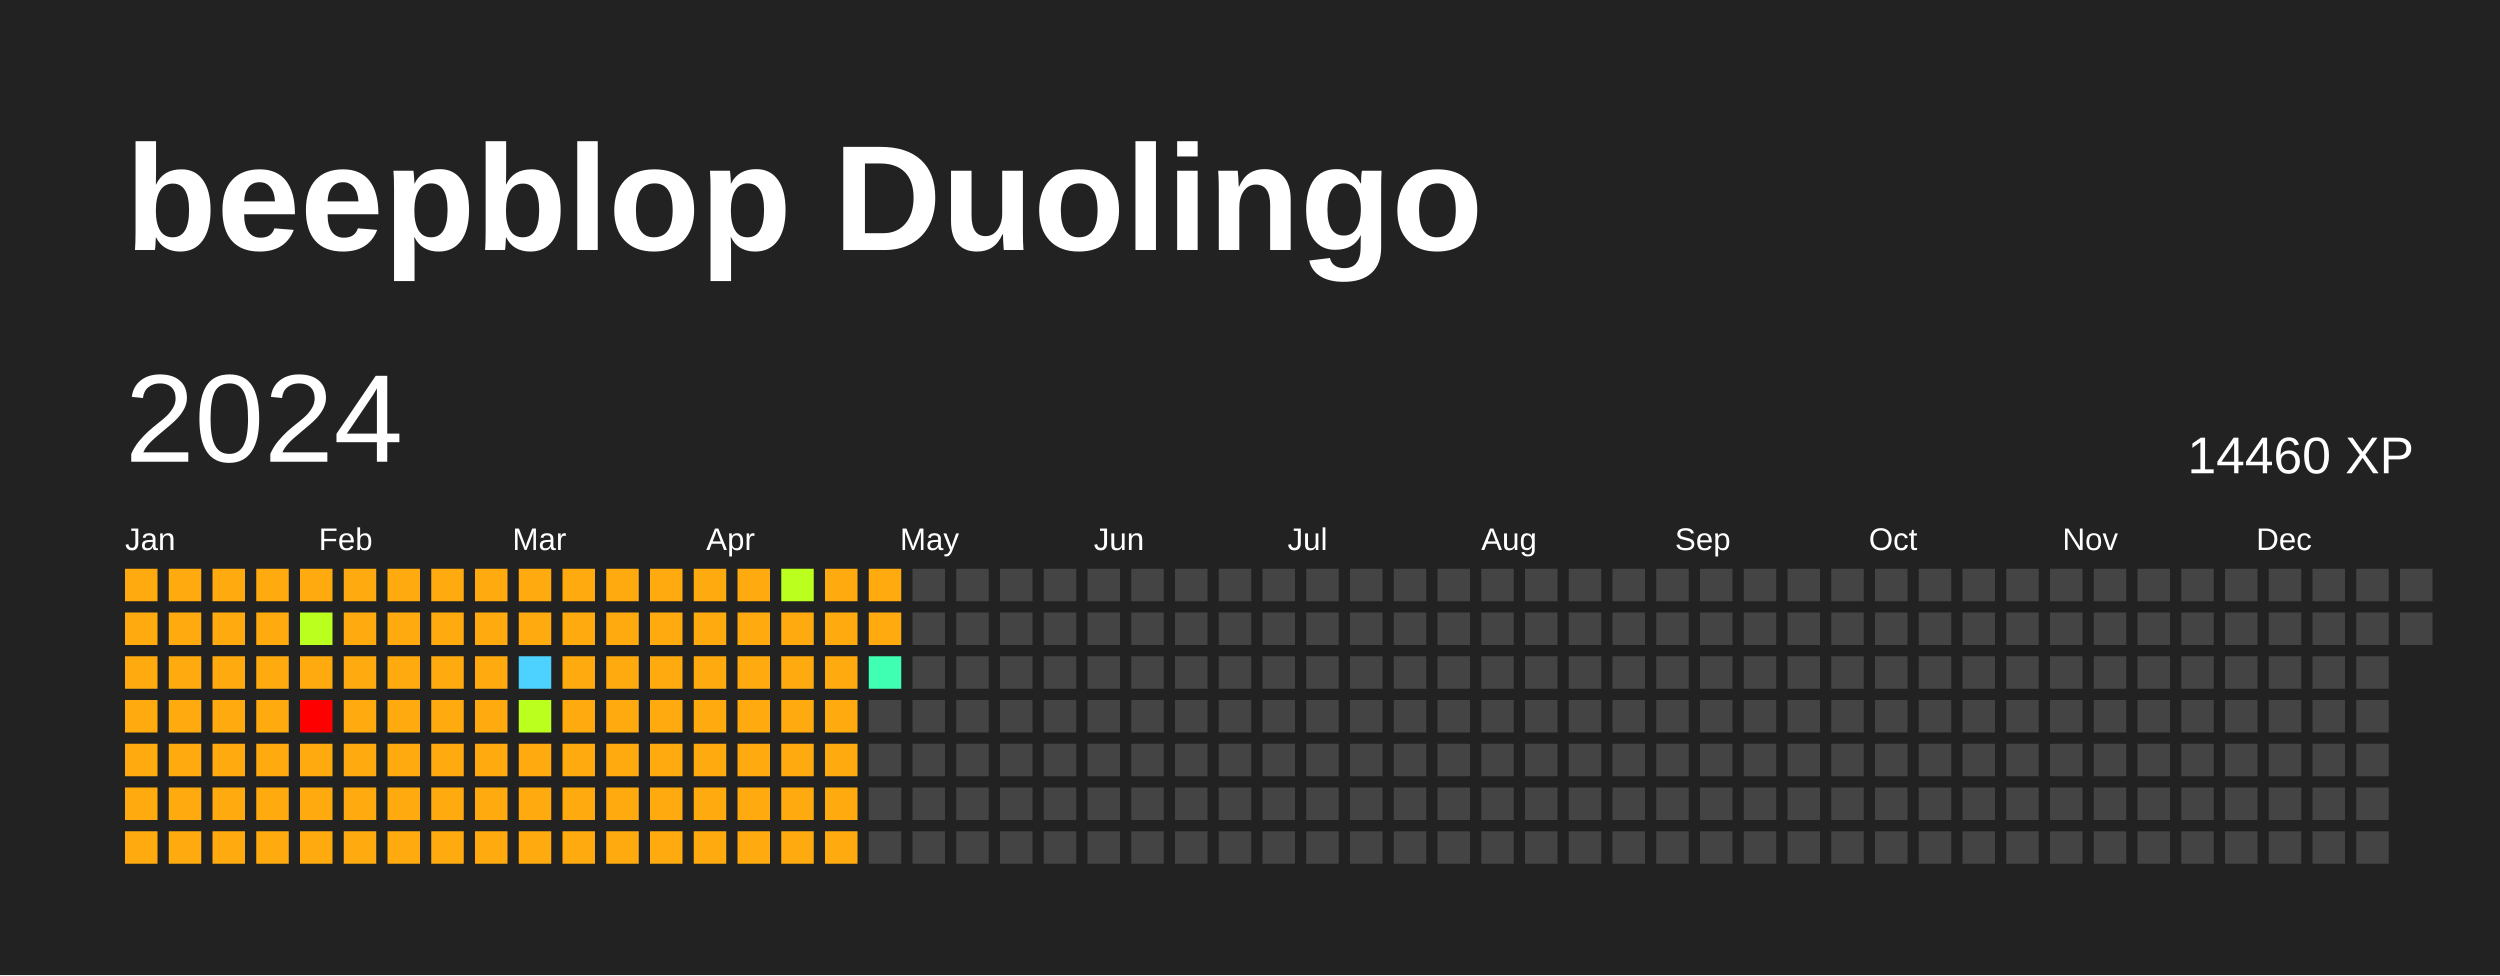
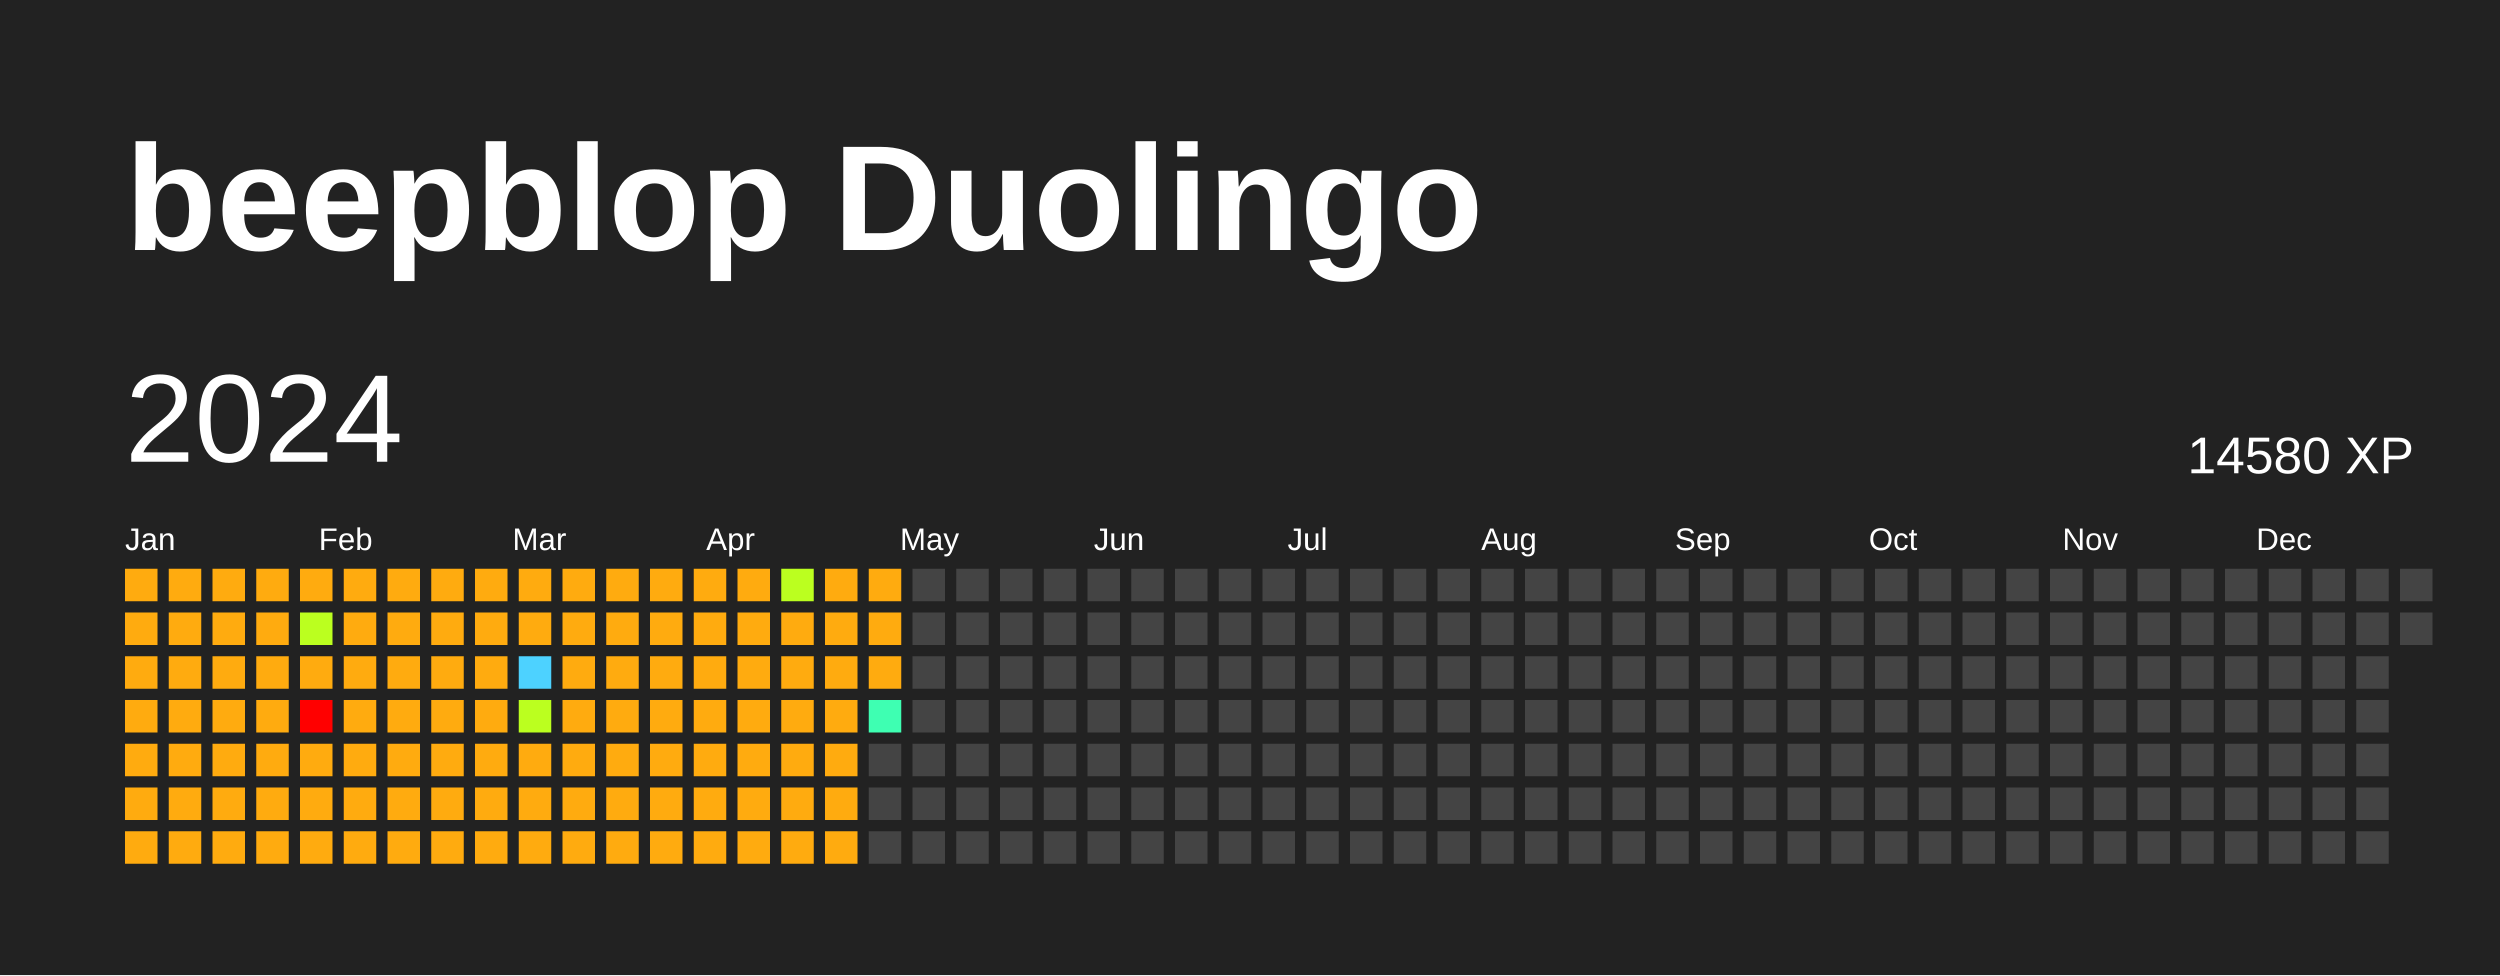
<svg xmlns="http://www.w3.org/2000/svg" baseProfile="full" height="78mm" version="1.1" viewBox="0,0,200,78" width="200mm">
  <defs />
  <rect fill="#222222" height="78" width="200" x="0" y="0" />
  <text fill="#FFFFFF" style="font-size:12px; font-family:Arial; font-weight:bold;" x="10" y="20">beepblop Duolingo</text>
  <text dominant-baseline="hanging" fill="#FFFFFF" style="font-size:10.0px; font-family:Arial;" x="10" y="30">2024</text>
-   <text dominant-baseline="hanging" fill="#FFFFFF" style="font-size:4.125px; font-family:Arial;" x="175" y="35">14460 XP</text>
+   <text dominant-baseline="hanging" fill="#FFFFFF" style="font-size:4.125px; font-family:Arial;" x="175" y="35">14580 XP</text>
  <text fill="#FFFFFF" style="font-size:2.5px; font-family:Arial" x="10.0" y="44">Jan</text>
  <text fill="#FFFFFF" style="font-size:2.5px; font-family:Arial" x="25.5" y="44">Feb</text>
  <text fill="#FFFFFF" style="font-size:2.5px; font-family:Arial" x="41.0" y="44">Mar</text>
  <text fill="#FFFFFF" style="font-size:2.5px; font-family:Arial" x="56.5" y="44">Apr</text>
  <text fill="#FFFFFF" style="font-size:2.5px; font-family:Arial" x="72.0" y="44">May</text>
  <text fill="#FFFFFF" style="font-size:2.5px; font-family:Arial" x="87.5" y="44">Jun</text>
  <text fill="#FFFFFF" style="font-size:2.5px; font-family:Arial" x="103.0" y="44">Jul</text>
  <text fill="#FFFFFF" style="font-size:2.5px; font-family:Arial" x="118.5" y="44">Aug</text>
  <text fill="#FFFFFF" style="font-size:2.5px; font-family:Arial" x="134.0" y="44">Sep</text>
  <text fill="#FFFFFF" style="font-size:2.5px; font-family:Arial" x="149.5" y="44">Oct</text>
  <text fill="#FFFFFF" style="font-size:2.5px; font-family:Arial" x="165.0" y="44">Nov</text>
  <text fill="#FFFFFF" style="font-size:2.5px; font-family:Arial" x="180.5" y="44">Dec</text>
  <rect fill="#ffab0f" height="2.6" width="2.6" x="10.0" y="45.5" />
  <rect fill="#ffab0f" height="2.6" width="2.6" x="10.0" y="49.0" />
  <rect fill="#ffab0f" height="2.6" width="2.6" x="10.0" y="52.5" />
  <rect fill="#ffab0f" height="2.6" width="2.6" x="10.0" y="56.0" />
  <rect fill="#ffab0f" height="2.6" width="2.6" x="10.0" y="59.5" />
  <rect fill="#ffab0f" height="2.6" width="2.6" x="10.0" y="63.0" />
  <rect fill="#ffab0f" height="2.6" width="2.6" x="10.0" y="66.5" />
  <rect fill="#ffab0f" height="2.6" width="2.6" x="13.5" y="45.5" />
  <rect fill="#ffab0f" height="2.6" width="2.6" x="13.5" y="49.0" />
  <rect fill="#ffab0f" height="2.6" width="2.6" x="13.5" y="52.5" />
  <rect fill="#ffab0f" height="2.6" width="2.6" x="13.5" y="56.0" />
  <rect fill="#ffab0f" height="2.6" width="2.6" x="13.5" y="59.5" />
  <rect fill="#ffab0f" height="2.6" width="2.6" x="13.5" y="63.0" />
  <rect fill="#ffab0f" height="2.6" width="2.6" x="13.5" y="66.5" />
  <rect fill="#ffab0f" height="2.6" width="2.6" x="17.0" y="45.5" />
  <rect fill="#ffab0f" height="2.6" width="2.6" x="17.0" y="49.0" />
  <rect fill="#ffab0f" height="2.6" width="2.6" x="17.0" y="52.5" />
  <rect fill="#ffab0f" height="2.6" width="2.6" x="17.0" y="56.0" />
  <rect fill="#ffab0f" height="2.6" width="2.6" x="17.0" y="59.5" />
  <rect fill="#ffab0f" height="2.6" width="2.6" x="17.0" y="63.0" />
  <rect fill="#ffab0f" height="2.6" width="2.6" x="17.0" y="66.5" />
  <rect fill="#ffab0f" height="2.6" width="2.6" x="20.5" y="45.5" />
  <rect fill="#ffab0f" height="2.6" width="2.6" x="20.5" y="49.0" />
  <rect fill="#ffab0f" height="2.6" width="2.6" x="20.5" y="52.5" />
  <rect fill="#ffab0f" height="2.6" width="2.6" x="20.5" y="56.0" />
  <rect fill="#ffab0f" height="2.6" width="2.6" x="20.5" y="59.5" />
  <rect fill="#ffab0f" height="2.6" width="2.6" x="20.5" y="63.0" />
  <rect fill="#ffab0f" height="2.6" width="2.6" x="20.5" y="66.5" />
  <rect fill="#ffab0f" height="2.6" width="2.6" x="24.0" y="45.5" />
  <rect fill="#bbff1f" height="2.6" width="2.6" x="24.0" y="49.0" />
  <rect fill="#ffab0f" height="2.6" width="2.6" x="24.0" y="52.5" />
  <rect fill="red" height="2.6" width="2.6" x="24.0" y="56.0" />
  <rect fill="#ffab0f" height="2.6" width="2.6" x="24.0" y="59.5" />
  <rect fill="#ffab0f" height="2.6" width="2.6" x="24.0" y="63.0" />
  <rect fill="#ffab0f" height="2.6" width="2.6" x="24.0" y="66.5" />
  <rect fill="#ffab0f" height="2.6" width="2.6" x="27.5" y="45.5" />
  <rect fill="#ffab0f" height="2.6" width="2.6" x="27.5" y="49.0" />
  <rect fill="#ffab0f" height="2.6" width="2.6" x="27.5" y="52.5" />
  <rect fill="#ffab0f" height="2.6" width="2.6" x="27.5" y="56.0" />
  <rect fill="#ffab0f" height="2.6" width="2.6" x="27.5" y="59.5" />
  <rect fill="#ffab0f" height="2.6" width="2.6" x="27.5" y="63.0" />
  <rect fill="#ffab0f" height="2.6" width="2.6" x="27.5" y="66.5" />
  <rect fill="#ffab0f" height="2.6" width="2.6" x="31.0" y="45.5" />
  <rect fill="#ffab0f" height="2.6" width="2.6" x="31.0" y="49.0" />
  <rect fill="#ffab0f" height="2.6" width="2.6" x="31.0" y="52.5" />
  <rect fill="#ffab0f" height="2.6" width="2.6" x="31.0" y="56.0" />
  <rect fill="#ffab0f" height="2.6" width="2.6" x="31.0" y="59.5" />
  <rect fill="#ffab0f" height="2.6" width="2.6" x="31.0" y="63.0" />
  <rect fill="#ffab0f" height="2.6" width="2.6" x="31.0" y="66.5" />
  <rect fill="#ffab0f" height="2.6" width="2.6" x="34.5" y="45.5" />
  <rect fill="#ffab0f" height="2.6" width="2.6" x="34.5" y="49.0" />
  <rect fill="#ffab0f" height="2.6" width="2.6" x="34.5" y="52.5" />
  <rect fill="#ffab0f" height="2.6" width="2.6" x="34.5" y="56.0" />
  <rect fill="#ffab0f" height="2.6" width="2.6" x="34.5" y="59.5" />
  <rect fill="#ffab0f" height="2.6" width="2.6" x="34.5" y="63.0" />
  <rect fill="#ffab0f" height="2.6" width="2.6" x="34.5" y="66.5" />
  <rect fill="#ffab0f" height="2.6" width="2.6" x="38.0" y="45.5" />
  <rect fill="#ffab0f" height="2.6" width="2.6" x="38.0" y="49.0" />
  <rect fill="#ffab0f" height="2.6" width="2.6" x="38.0" y="52.5" />
  <rect fill="#ffab0f" height="2.6" width="2.6" x="38.0" y="56.0" />
  <rect fill="#ffab0f" height="2.6" width="2.6" x="38.0" y="59.5" />
  <rect fill="#ffab0f" height="2.6" width="2.6" x="38.0" y="63.0" />
  <rect fill="#ffab0f" height="2.6" width="2.6" x="38.0" y="66.5" />
  <rect fill="#ffab0f" height="2.6" width="2.6" x="41.5" y="45.5" />
  <rect fill="#ffab0f" height="2.6" width="2.6" x="41.5" y="49.0" />
  <rect fill="#4dd2ff" height="2.6" width="2.6" x="41.5" y="52.5" />
  <rect fill="#bbff1f" height="2.6" width="2.6" x="41.5" y="56.0" />
  <rect fill="#ffab0f" height="2.6" width="2.6" x="41.5" y="59.5" />
  <rect fill="#ffab0f" height="2.6" width="2.6" x="41.5" y="63.0" />
  <rect fill="#ffab0f" height="2.6" width="2.6" x="41.5" y="66.5" />
  <rect fill="#ffab0f" height="2.6" width="2.6" x="45.0" y="45.5" />
  <rect fill="#ffab0f" height="2.6" width="2.6" x="45.0" y="49.0" />
  <rect fill="#ffab0f" height="2.6" width="2.6" x="45.0" y="52.5" />
  <rect fill="#ffab0f" height="2.6" width="2.6" x="45.0" y="56.0" />
  <rect fill="#ffab0f" height="2.6" width="2.6" x="45.0" y="59.5" />
  <rect fill="#ffab0f" height="2.6" width="2.6" x="45.0" y="63.0" />
  <rect fill="#ffab0f" height="2.6" width="2.6" x="45.0" y="66.5" />
  <rect fill="#ffab0f" height="2.6" width="2.6" x="48.5" y="45.5" />
  <rect fill="#ffab0f" height="2.6" width="2.6" x="48.5" y="49.0" />
  <rect fill="#ffab0f" height="2.6" width="2.6" x="48.5" y="52.5" />
  <rect fill="#ffab0f" height="2.6" width="2.6" x="48.5" y="56.0" />
  <rect fill="#ffab0f" height="2.6" width="2.6" x="48.5" y="59.5" />
  <rect fill="#ffab0f" height="2.6" width="2.6" x="48.5" y="63.0" />
  <rect fill="#ffab0f" height="2.6" width="2.6" x="48.5" y="66.5" />
  <rect fill="#ffab0f" height="2.6" width="2.6" x="52.0" y="45.5" />
  <rect fill="#ffab0f" height="2.6" width="2.6" x="52.0" y="49.0" />
  <rect fill="#ffab0f" height="2.6" width="2.6" x="52.0" y="52.5" />
  <rect fill="#ffab0f" height="2.6" width="2.6" x="52.0" y="56.0" />
  <rect fill="#ffab0f" height="2.6" width="2.6" x="52.0" y="59.5" />
  <rect fill="#ffab0f" height="2.6" width="2.6" x="52.0" y="63.0" />
  <rect fill="#ffab0f" height="2.6" width="2.6" x="52.0" y="66.5" />
  <rect fill="#ffab0f" height="2.6" width="2.6" x="55.5" y="45.5" />
  <rect fill="#ffab0f" height="2.6" width="2.6" x="55.5" y="49.0" />
  <rect fill="#ffab0f" height="2.6" width="2.6" x="55.5" y="52.5" />
  <rect fill="#ffab0f" height="2.6" width="2.6" x="55.5" y="56.0" />
  <rect fill="#ffab0f" height="2.6" width="2.6" x="55.5" y="59.5" />
  <rect fill="#ffab0f" height="2.6" width="2.6" x="55.5" y="63.0" />
  <rect fill="#ffab0f" height="2.6" width="2.6" x="55.5" y="66.5" />
  <rect fill="#ffab0f" height="2.6" width="2.6" x="59.0" y="45.5" />
  <rect fill="#ffab0f" height="2.6" width="2.6" x="59.0" y="49.0" />
  <rect fill="#ffab0f" height="2.6" width="2.6" x="59.0" y="52.5" />
  <rect fill="#ffab0f" height="2.6" width="2.6" x="59.0" y="56.0" />
  <rect fill="#ffab0f" height="2.6" width="2.6" x="59.0" y="59.5" />
  <rect fill="#ffab0f" height="2.6" width="2.6" x="59.0" y="63.0" />
  <rect fill="#ffab0f" height="2.6" width="2.6" x="59.0" y="66.5" />
  <rect fill="#bbff1f" height="2.6" width="2.6" x="62.5" y="45.5" />
  <rect fill="#ffab0f" height="2.6" width="2.6" x="62.5" y="49.0" />
  <rect fill="#ffab0f" height="2.6" width="2.6" x="62.5" y="52.5" />
  <rect fill="#ffab0f" height="2.6" width="2.6" x="62.5" y="56.0" />
  <rect fill="#ffab0f" height="2.6" width="2.6" x="62.5" y="59.5" />
  <rect fill="#ffab0f" height="2.6" width="2.6" x="62.5" y="63.0" />
  <rect fill="#ffab0f" height="2.6" width="2.6" x="62.5" y="66.5" />
  <rect fill="#ffab0f" height="2.6" width="2.6" x="66.0" y="45.5" />
  <rect fill="#ffab0f" height="2.6" width="2.6" x="66.0" y="49.0" />
  <rect fill="#ffab0f" height="2.6" width="2.6" x="66.0" y="52.5" />
  <rect fill="#ffab0f" height="2.6" width="2.6" x="66.0" y="56.0" />
  <rect fill="#ffab0f" height="2.6" width="2.6" x="66.0" y="59.5" />
  <rect fill="#ffab0f" height="2.6" width="2.6" x="66.0" y="63.0" />
  <rect fill="#ffab0f" height="2.6" width="2.6" x="66.0" y="66.5" />
  <rect fill="#ffab0f" height="2.6" width="2.6" x="69.5" y="45.5" />
  <rect fill="#ffab0f" height="2.6" width="2.6" x="69.5" y="49.0" />
-   <rect fill="#3effb2" height="2.6" width="2.6" x="69.5" y="52.5" />
-   <rect fill="#444444" height="2.6" width="2.6" x="69.5" y="56.0" />
+   <rect fill="#ffab0f" height="2.6" width="2.6" x="69.5" y="52.5" />
+   <rect fill="#3effb2" height="2.6" width="2.6" x="69.5" y="56.0" />
  <rect fill="#444444" height="2.6" width="2.6" x="69.5" y="59.5" />
  <rect fill="#444444" height="2.6" width="2.6" x="69.5" y="63.0" />
  <rect fill="#444444" height="2.6" width="2.6" x="69.5" y="66.5" />
  <rect fill="#444444" height="2.6" width="2.6" x="73.0" y="45.5" />
  <rect fill="#444444" height="2.6" width="2.6" x="73.0" y="49.0" />
  <rect fill="#444444" height="2.6" width="2.6" x="73.0" y="52.5" />
  <rect fill="#444444" height="2.6" width="2.6" x="73.0" y="56.0" />
  <rect fill="#444444" height="2.6" width="2.6" x="73.0" y="59.5" />
  <rect fill="#444444" height="2.6" width="2.6" x="73.0" y="63.0" />
  <rect fill="#444444" height="2.6" width="2.6" x="73.0" y="66.5" />
  <rect fill="#444444" height="2.6" width="2.6" x="76.5" y="45.5" />
  <rect fill="#444444" height="2.6" width="2.6" x="76.5" y="49.0" />
  <rect fill="#444444" height="2.6" width="2.6" x="76.5" y="52.5" />
  <rect fill="#444444" height="2.6" width="2.6" x="76.5" y="56.0" />
  <rect fill="#444444" height="2.6" width="2.6" x="76.5" y="59.5" />
  <rect fill="#444444" height="2.6" width="2.6" x="76.5" y="63.0" />
  <rect fill="#444444" height="2.6" width="2.6" x="76.5" y="66.5" />
  <rect fill="#444444" height="2.6" width="2.6" x="80.0" y="45.5" />
  <rect fill="#444444" height="2.6" width="2.6" x="80.0" y="49.0" />
  <rect fill="#444444" height="2.6" width="2.6" x="80.0" y="52.5" />
  <rect fill="#444444" height="2.6" width="2.6" x="80.0" y="56.0" />
  <rect fill="#444444" height="2.6" width="2.6" x="80.0" y="59.5" />
  <rect fill="#444444" height="2.6" width="2.6" x="80.0" y="63.0" />
  <rect fill="#444444" height="2.6" width="2.6" x="80.0" y="66.5" />
  <rect fill="#444444" height="2.6" width="2.6" x="83.5" y="45.5" />
  <rect fill="#444444" height="2.6" width="2.6" x="83.5" y="49.0" />
  <rect fill="#444444" height="2.6" width="2.6" x="83.5" y="52.5" />
  <rect fill="#444444" height="2.6" width="2.6" x="83.5" y="56.0" />
  <rect fill="#444444" height="2.6" width="2.6" x="83.5" y="59.5" />
  <rect fill="#444444" height="2.6" width="2.6" x="83.5" y="63.0" />
  <rect fill="#444444" height="2.6" width="2.6" x="83.5" y="66.5" />
  <rect fill="#444444" height="2.6" width="2.6" x="87.0" y="45.5" />
  <rect fill="#444444" height="2.6" width="2.6" x="87.0" y="49.0" />
  <rect fill="#444444" height="2.6" width="2.6" x="87.0" y="52.5" />
  <rect fill="#444444" height="2.6" width="2.6" x="87.0" y="56.0" />
  <rect fill="#444444" height="2.6" width="2.6" x="87.0" y="59.5" />
  <rect fill="#444444" height="2.6" width="2.6" x="87.0" y="63.0" />
  <rect fill="#444444" height="2.6" width="2.6" x="87.0" y="66.5" />
  <rect fill="#444444" height="2.6" width="2.6" x="90.5" y="45.5" />
  <rect fill="#444444" height="2.6" width="2.6" x="90.5" y="49.0" />
  <rect fill="#444444" height="2.6" width="2.6" x="90.5" y="52.5" />
  <rect fill="#444444" height="2.6" width="2.6" x="90.5" y="56.0" />
  <rect fill="#444444" height="2.6" width="2.6" x="90.5" y="59.5" />
  <rect fill="#444444" height="2.6" width="2.6" x="90.5" y="63.0" />
  <rect fill="#444444" height="2.6" width="2.6" x="90.5" y="66.5" />
  <rect fill="#444444" height="2.6" width="2.6" x="94.0" y="45.5" />
  <rect fill="#444444" height="2.6" width="2.6" x="94.0" y="49.0" />
  <rect fill="#444444" height="2.6" width="2.6" x="94.0" y="52.5" />
  <rect fill="#444444" height="2.6" width="2.6" x="94.0" y="56.0" />
  <rect fill="#444444" height="2.6" width="2.6" x="94.0" y="59.5" />
  <rect fill="#444444" height="2.6" width="2.6" x="94.0" y="63.0" />
  <rect fill="#444444" height="2.6" width="2.6" x="94.0" y="66.5" />
  <rect fill="#444444" height="2.6" width="2.6" x="97.5" y="45.5" />
  <rect fill="#444444" height="2.6" width="2.6" x="97.5" y="49.0" />
  <rect fill="#444444" height="2.6" width="2.6" x="97.5" y="52.5" />
  <rect fill="#444444" height="2.6" width="2.6" x="97.5" y="56.0" />
  <rect fill="#444444" height="2.6" width="2.6" x="97.5" y="59.5" />
  <rect fill="#444444" height="2.6" width="2.6" x="97.5" y="63.0" />
  <rect fill="#444444" height="2.6" width="2.6" x="97.5" y="66.5" />
  <rect fill="#444444" height="2.6" width="2.6" x="101.0" y="45.5" />
  <rect fill="#444444" height="2.6" width="2.6" x="101.0" y="49.0" />
  <rect fill="#444444" height="2.6" width="2.6" x="101.0" y="52.5" />
  <rect fill="#444444" height="2.6" width="2.6" x="101.0" y="56.0" />
  <rect fill="#444444" height="2.6" width="2.6" x="101.0" y="59.5" />
  <rect fill="#444444" height="2.6" width="2.6" x="101.0" y="63.0" />
  <rect fill="#444444" height="2.6" width="2.6" x="101.0" y="66.5" />
  <rect fill="#444444" height="2.6" width="2.6" x="104.5" y="45.5" />
  <rect fill="#444444" height="2.6" width="2.6" x="104.5" y="49.0" />
  <rect fill="#444444" height="2.6" width="2.6" x="104.5" y="52.5" />
  <rect fill="#444444" height="2.6" width="2.6" x="104.5" y="56.0" />
  <rect fill="#444444" height="2.6" width="2.6" x="104.5" y="59.5" />
  <rect fill="#444444" height="2.6" width="2.6" x="104.5" y="63.0" />
  <rect fill="#444444" height="2.6" width="2.6" x="104.5" y="66.5" />
  <rect fill="#444444" height="2.6" width="2.6" x="108.0" y="45.5" />
  <rect fill="#444444" height="2.6" width="2.6" x="108.0" y="49.0" />
  <rect fill="#444444" height="2.6" width="2.6" x="108.0" y="52.5" />
  <rect fill="#444444" height="2.6" width="2.6" x="108.0" y="56.0" />
  <rect fill="#444444" height="2.6" width="2.6" x="108.0" y="59.5" />
  <rect fill="#444444" height="2.6" width="2.6" x="108.0" y="63.0" />
  <rect fill="#444444" height="2.6" width="2.6" x="108.0" y="66.5" />
  <rect fill="#444444" height="2.6" width="2.6" x="111.5" y="45.5" />
  <rect fill="#444444" height="2.6" width="2.6" x="111.5" y="49.0" />
  <rect fill="#444444" height="2.6" width="2.6" x="111.5" y="52.5" />
  <rect fill="#444444" height="2.6" width="2.6" x="111.5" y="56.0" />
  <rect fill="#444444" height="2.6" width="2.6" x="111.5" y="59.5" />
  <rect fill="#444444" height="2.6" width="2.6" x="111.5" y="63.0" />
  <rect fill="#444444" height="2.6" width="2.6" x="111.5" y="66.5" />
  <rect fill="#444444" height="2.6" width="2.6" x="115.0" y="45.5" />
  <rect fill="#444444" height="2.6" width="2.6" x="115.0" y="49.0" />
  <rect fill="#444444" height="2.6" width="2.6" x="115.0" y="52.5" />
  <rect fill="#444444" height="2.6" width="2.6" x="115.0" y="56.0" />
  <rect fill="#444444" height="2.6" width="2.6" x="115.0" y="59.5" />
  <rect fill="#444444" height="2.6" width="2.6" x="115.0" y="63.0" />
  <rect fill="#444444" height="2.6" width="2.6" x="115.0" y="66.5" />
  <rect fill="#444444" height="2.6" width="2.6" x="118.5" y="45.5" />
  <rect fill="#444444" height="2.6" width="2.6" x="118.5" y="49.0" />
  <rect fill="#444444" height="2.6" width="2.6" x="118.5" y="52.5" />
  <rect fill="#444444" height="2.6" width="2.6" x="118.5" y="56.0" />
  <rect fill="#444444" height="2.6" width="2.6" x="118.5" y="59.5" />
  <rect fill="#444444" height="2.6" width="2.6" x="118.5" y="63.0" />
  <rect fill="#444444" height="2.6" width="2.6" x="118.5" y="66.5" />
  <rect fill="#444444" height="2.6" width="2.6" x="122.0" y="45.5" />
  <rect fill="#444444" height="2.6" width="2.6" x="122.0" y="49.0" />
  <rect fill="#444444" height="2.6" width="2.6" x="122.0" y="52.5" />
  <rect fill="#444444" height="2.6" width="2.6" x="122.0" y="56.0" />
  <rect fill="#444444" height="2.6" width="2.6" x="122.0" y="59.5" />
  <rect fill="#444444" height="2.6" width="2.6" x="122.0" y="63.0" />
  <rect fill="#444444" height="2.6" width="2.6" x="122.0" y="66.5" />
  <rect fill="#444444" height="2.6" width="2.6" x="125.5" y="45.5" />
  <rect fill="#444444" height="2.6" width="2.6" x="125.5" y="49.0" />
  <rect fill="#444444" height="2.6" width="2.6" x="125.5" y="52.5" />
  <rect fill="#444444" height="2.6" width="2.6" x="125.5" y="56.0" />
  <rect fill="#444444" height="2.6" width="2.6" x="125.5" y="59.5" />
  <rect fill="#444444" height="2.6" width="2.6" x="125.5" y="63.0" />
  <rect fill="#444444" height="2.6" width="2.6" x="125.5" y="66.5" />
  <rect fill="#444444" height="2.6" width="2.6" x="129.0" y="45.5" />
  <rect fill="#444444" height="2.6" width="2.6" x="129.0" y="49.0" />
  <rect fill="#444444" height="2.6" width="2.6" x="129.0" y="52.5" />
  <rect fill="#444444" height="2.6" width="2.6" x="129.0" y="56.0" />
  <rect fill="#444444" height="2.6" width="2.6" x="129.0" y="59.5" />
  <rect fill="#444444" height="2.6" width="2.6" x="129.0" y="63.0" />
  <rect fill="#444444" height="2.6" width="2.6" x="129.0" y="66.5" />
  <rect fill="#444444" height="2.6" width="2.6" x="132.5" y="45.5" />
  <rect fill="#444444" height="2.6" width="2.6" x="132.5" y="49.0" />
  <rect fill="#444444" height="2.6" width="2.6" x="132.5" y="52.5" />
  <rect fill="#444444" height="2.6" width="2.6" x="132.5" y="56.0" />
  <rect fill="#444444" height="2.6" width="2.6" x="132.5" y="59.5" />
  <rect fill="#444444" height="2.6" width="2.6" x="132.5" y="63.0" />
  <rect fill="#444444" height="2.6" width="2.6" x="132.5" y="66.5" />
  <rect fill="#444444" height="2.6" width="2.6" x="136.0" y="45.5" />
  <rect fill="#444444" height="2.6" width="2.6" x="136.0" y="49.0" />
  <rect fill="#444444" height="2.6" width="2.6" x="136.0" y="52.5" />
  <rect fill="#444444" height="2.6" width="2.6" x="136.0" y="56.0" />
  <rect fill="#444444" height="2.6" width="2.6" x="136.0" y="59.5" />
  <rect fill="#444444" height="2.6" width="2.6" x="136.0" y="63.0" />
  <rect fill="#444444" height="2.6" width="2.6" x="136.0" y="66.5" />
  <rect fill="#444444" height="2.6" width="2.6" x="139.5" y="45.5" />
  <rect fill="#444444" height="2.6" width="2.6" x="139.5" y="49.0" />
  <rect fill="#444444" height="2.6" width="2.6" x="139.5" y="52.5" />
  <rect fill="#444444" height="2.6" width="2.6" x="139.5" y="56.0" />
  <rect fill="#444444" height="2.6" width="2.6" x="139.5" y="59.5" />
  <rect fill="#444444" height="2.6" width="2.6" x="139.5" y="63.0" />
  <rect fill="#444444" height="2.6" width="2.6" x="139.5" y="66.5" />
  <rect fill="#444444" height="2.6" width="2.6" x="143.0" y="45.5" />
  <rect fill="#444444" height="2.6" width="2.6" x="143.0" y="49.0" />
  <rect fill="#444444" height="2.6" width="2.6" x="143.0" y="52.5" />
  <rect fill="#444444" height="2.6" width="2.6" x="143.0" y="56.0" />
  <rect fill="#444444" height="2.6" width="2.6" x="143.0" y="59.5" />
  <rect fill="#444444" height="2.6" width="2.6" x="143.0" y="63.0" />
  <rect fill="#444444" height="2.6" width="2.6" x="143.0" y="66.5" />
  <rect fill="#444444" height="2.6" width="2.6" x="146.5" y="45.5" />
  <rect fill="#444444" height="2.6" width="2.6" x="146.5" y="49.0" />
  <rect fill="#444444" height="2.6" width="2.6" x="146.5" y="52.5" />
  <rect fill="#444444" height="2.6" width="2.6" x="146.5" y="56.0" />
  <rect fill="#444444" height="2.6" width="2.6" x="146.5" y="59.5" />
  <rect fill="#444444" height="2.6" width="2.6" x="146.5" y="63.0" />
  <rect fill="#444444" height="2.6" width="2.6" x="146.5" y="66.5" />
  <rect fill="#444444" height="2.6" width="2.6" x="150.0" y="45.5" />
  <rect fill="#444444" height="2.6" width="2.6" x="150.0" y="49.0" />
  <rect fill="#444444" height="2.6" width="2.6" x="150.0" y="52.5" />
  <rect fill="#444444" height="2.6" width="2.6" x="150.0" y="56.0" />
  <rect fill="#444444" height="2.6" width="2.6" x="150.0" y="59.5" />
  <rect fill="#444444" height="2.6" width="2.6" x="150.0" y="63.0" />
  <rect fill="#444444" height="2.6" width="2.6" x="150.0" y="66.5" />
  <rect fill="#444444" height="2.6" width="2.6" x="153.5" y="45.5" />
  <rect fill="#444444" height="2.6" width="2.6" x="153.5" y="49.0" />
  <rect fill="#444444" height="2.6" width="2.6" x="153.5" y="52.5" />
  <rect fill="#444444" height="2.6" width="2.6" x="153.5" y="56.0" />
  <rect fill="#444444" height="2.6" width="2.6" x="153.5" y="59.5" />
  <rect fill="#444444" height="2.6" width="2.6" x="153.5" y="63.0" />
  <rect fill="#444444" height="2.6" width="2.6" x="153.5" y="66.5" />
  <rect fill="#444444" height="2.6" width="2.6" x="157.0" y="45.5" />
  <rect fill="#444444" height="2.6" width="2.6" x="157.0" y="49.0" />
  <rect fill="#444444" height="2.6" width="2.6" x="157.0" y="52.5" />
  <rect fill="#444444" height="2.6" width="2.6" x="157.0" y="56.0" />
  <rect fill="#444444" height="2.6" width="2.6" x="157.0" y="59.5" />
  <rect fill="#444444" height="2.6" width="2.6" x="157.0" y="63.0" />
  <rect fill="#444444" height="2.6" width="2.6" x="157.0" y="66.5" />
  <rect fill="#444444" height="2.6" width="2.6" x="160.5" y="45.5" />
  <rect fill="#444444" height="2.6" width="2.6" x="160.5" y="49.0" />
  <rect fill="#444444" height="2.6" width="2.6" x="160.5" y="52.5" />
  <rect fill="#444444" height="2.6" width="2.6" x="160.5" y="56.0" />
  <rect fill="#444444" height="2.6" width="2.6" x="160.5" y="59.5" />
  <rect fill="#444444" height="2.6" width="2.6" x="160.5" y="63.0" />
  <rect fill="#444444" height="2.6" width="2.6" x="160.5" y="66.5" />
  <rect fill="#444444" height="2.6" width="2.6" x="164.0" y="45.5" />
  <rect fill="#444444" height="2.6" width="2.6" x="164.0" y="49.0" />
  <rect fill="#444444" height="2.6" width="2.6" x="164.0" y="52.5" />
  <rect fill="#444444" height="2.6" width="2.6" x="164.0" y="56.0" />
  <rect fill="#444444" height="2.6" width="2.6" x="164.0" y="59.5" />
  <rect fill="#444444" height="2.6" width="2.6" x="164.0" y="63.0" />
  <rect fill="#444444" height="2.6" width="2.6" x="164.0" y="66.5" />
  <rect fill="#444444" height="2.6" width="2.6" x="167.5" y="45.5" />
  <rect fill="#444444" height="2.6" width="2.6" x="167.5" y="49.0" />
  <rect fill="#444444" height="2.6" width="2.6" x="167.5" y="52.5" />
  <rect fill="#444444" height="2.6" width="2.6" x="167.5" y="56.0" />
  <rect fill="#444444" height="2.6" width="2.6" x="167.5" y="59.5" />
  <rect fill="#444444" height="2.6" width="2.6" x="167.5" y="63.0" />
  <rect fill="#444444" height="2.6" width="2.6" x="167.5" y="66.5" />
  <rect fill="#444444" height="2.6" width="2.6" x="171.0" y="45.5" />
  <rect fill="#444444" height="2.6" width="2.6" x="171.0" y="49.0" />
  <rect fill="#444444" height="2.6" width="2.6" x="171.0" y="52.5" />
  <rect fill="#444444" height="2.6" width="2.6" x="171.0" y="56.0" />
  <rect fill="#444444" height="2.6" width="2.6" x="171.0" y="59.5" />
  <rect fill="#444444" height="2.6" width="2.6" x="171.0" y="63.0" />
  <rect fill="#444444" height="2.6" width="2.6" x="171.0" y="66.5" />
  <rect fill="#444444" height="2.6" width="2.6" x="174.5" y="45.5" />
  <rect fill="#444444" height="2.6" width="2.6" x="174.5" y="49.0" />
  <rect fill="#444444" height="2.6" width="2.6" x="174.5" y="52.5" />
  <rect fill="#444444" height="2.6" width="2.6" x="174.5" y="56.0" />
  <rect fill="#444444" height="2.6" width="2.6" x="174.5" y="59.5" />
  <rect fill="#444444" height="2.6" width="2.6" x="174.5" y="63.0" />
  <rect fill="#444444" height="2.6" width="2.6" x="174.5" y="66.5" />
  <rect fill="#444444" height="2.6" width="2.6" x="178.0" y="45.5" />
  <rect fill="#444444" height="2.6" width="2.6" x="178.0" y="49.0" />
  <rect fill="#444444" height="2.6" width="2.6" x="178.0" y="52.5" />
  <rect fill="#444444" height="2.6" width="2.6" x="178.0" y="56.0" />
  <rect fill="#444444" height="2.6" width="2.6" x="178.0" y="59.5" />
  <rect fill="#444444" height="2.6" width="2.6" x="178.0" y="63.0" />
  <rect fill="#444444" height="2.6" width="2.6" x="178.0" y="66.5" />
  <rect fill="#444444" height="2.6" width="2.6" x="181.5" y="45.5" />
  <rect fill="#444444" height="2.6" width="2.6" x="181.5" y="49.0" />
  <rect fill="#444444" height="2.6" width="2.6" x="181.5" y="52.5" />
  <rect fill="#444444" height="2.6" width="2.6" x="181.5" y="56.0" />
  <rect fill="#444444" height="2.6" width="2.6" x="181.5" y="59.5" />
  <rect fill="#444444" height="2.6" width="2.6" x="181.5" y="63.0" />
  <rect fill="#444444" height="2.6" width="2.6" x="181.5" y="66.5" />
  <rect fill="#444444" height="2.6" width="2.6" x="185.0" y="45.5" />
  <rect fill="#444444" height="2.6" width="2.6" x="185.0" y="49.0" />
  <rect fill="#444444" height="2.6" width="2.6" x="185.0" y="52.5" />
  <rect fill="#444444" height="2.6" width="2.6" x="185.0" y="56.0" />
  <rect fill="#444444" height="2.6" width="2.6" x="185.0" y="59.5" />
  <rect fill="#444444" height="2.6" width="2.6" x="185.0" y="63.0" />
  <rect fill="#444444" height="2.6" width="2.6" x="185.0" y="66.5" />
  <rect fill="#444444" height="2.6" width="2.6" x="188.5" y="45.5" />
  <rect fill="#444444" height="2.6" width="2.6" x="188.5" y="49.0" />
  <rect fill="#444444" height="2.6" width="2.6" x="188.5" y="52.5" />
  <rect fill="#444444" height="2.6" width="2.6" x="188.5" y="56.0" />
  <rect fill="#444444" height="2.6" width="2.6" x="188.5" y="59.5" />
  <rect fill="#444444" height="2.6" width="2.6" x="188.5" y="63.0" />
  <rect fill="#444444" height="2.6" width="2.6" x="188.5" y="66.5" />
  <rect fill="#444444" height="2.6" width="2.6" x="192.0" y="45.5" />
  <rect fill="#444444" height="2.6" width="2.6" x="192.0" y="49.0" />
</svg>
